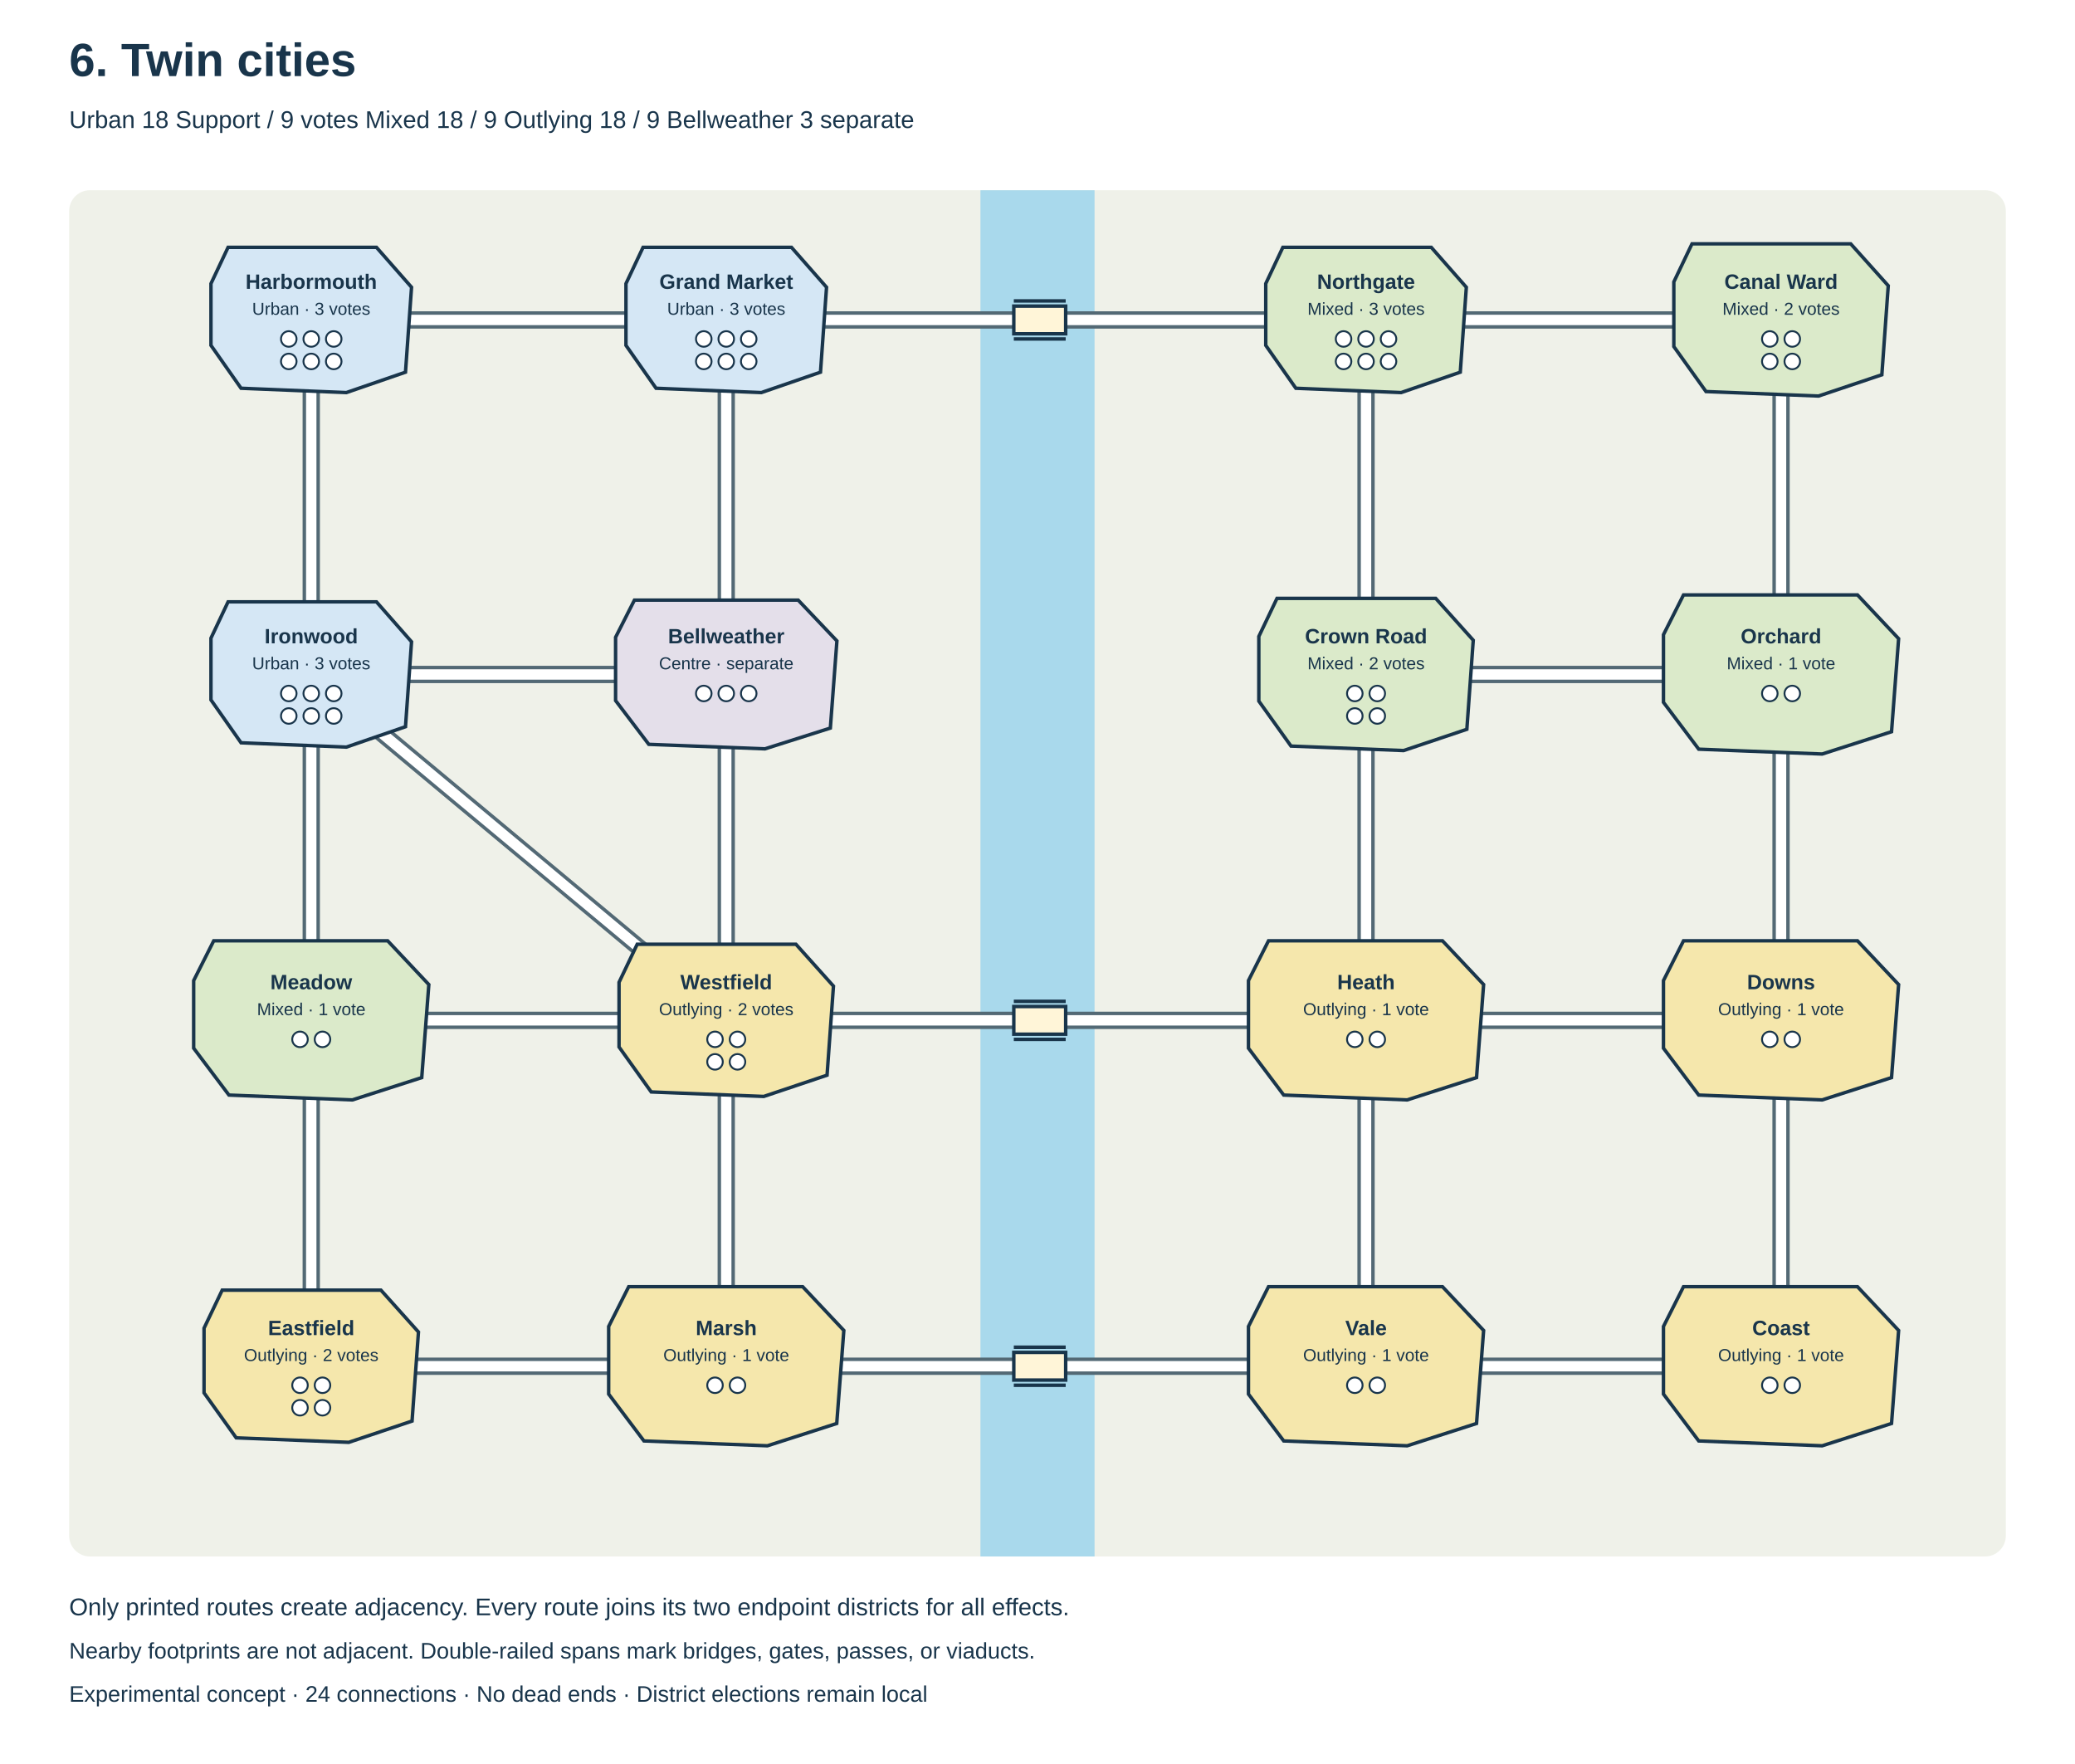
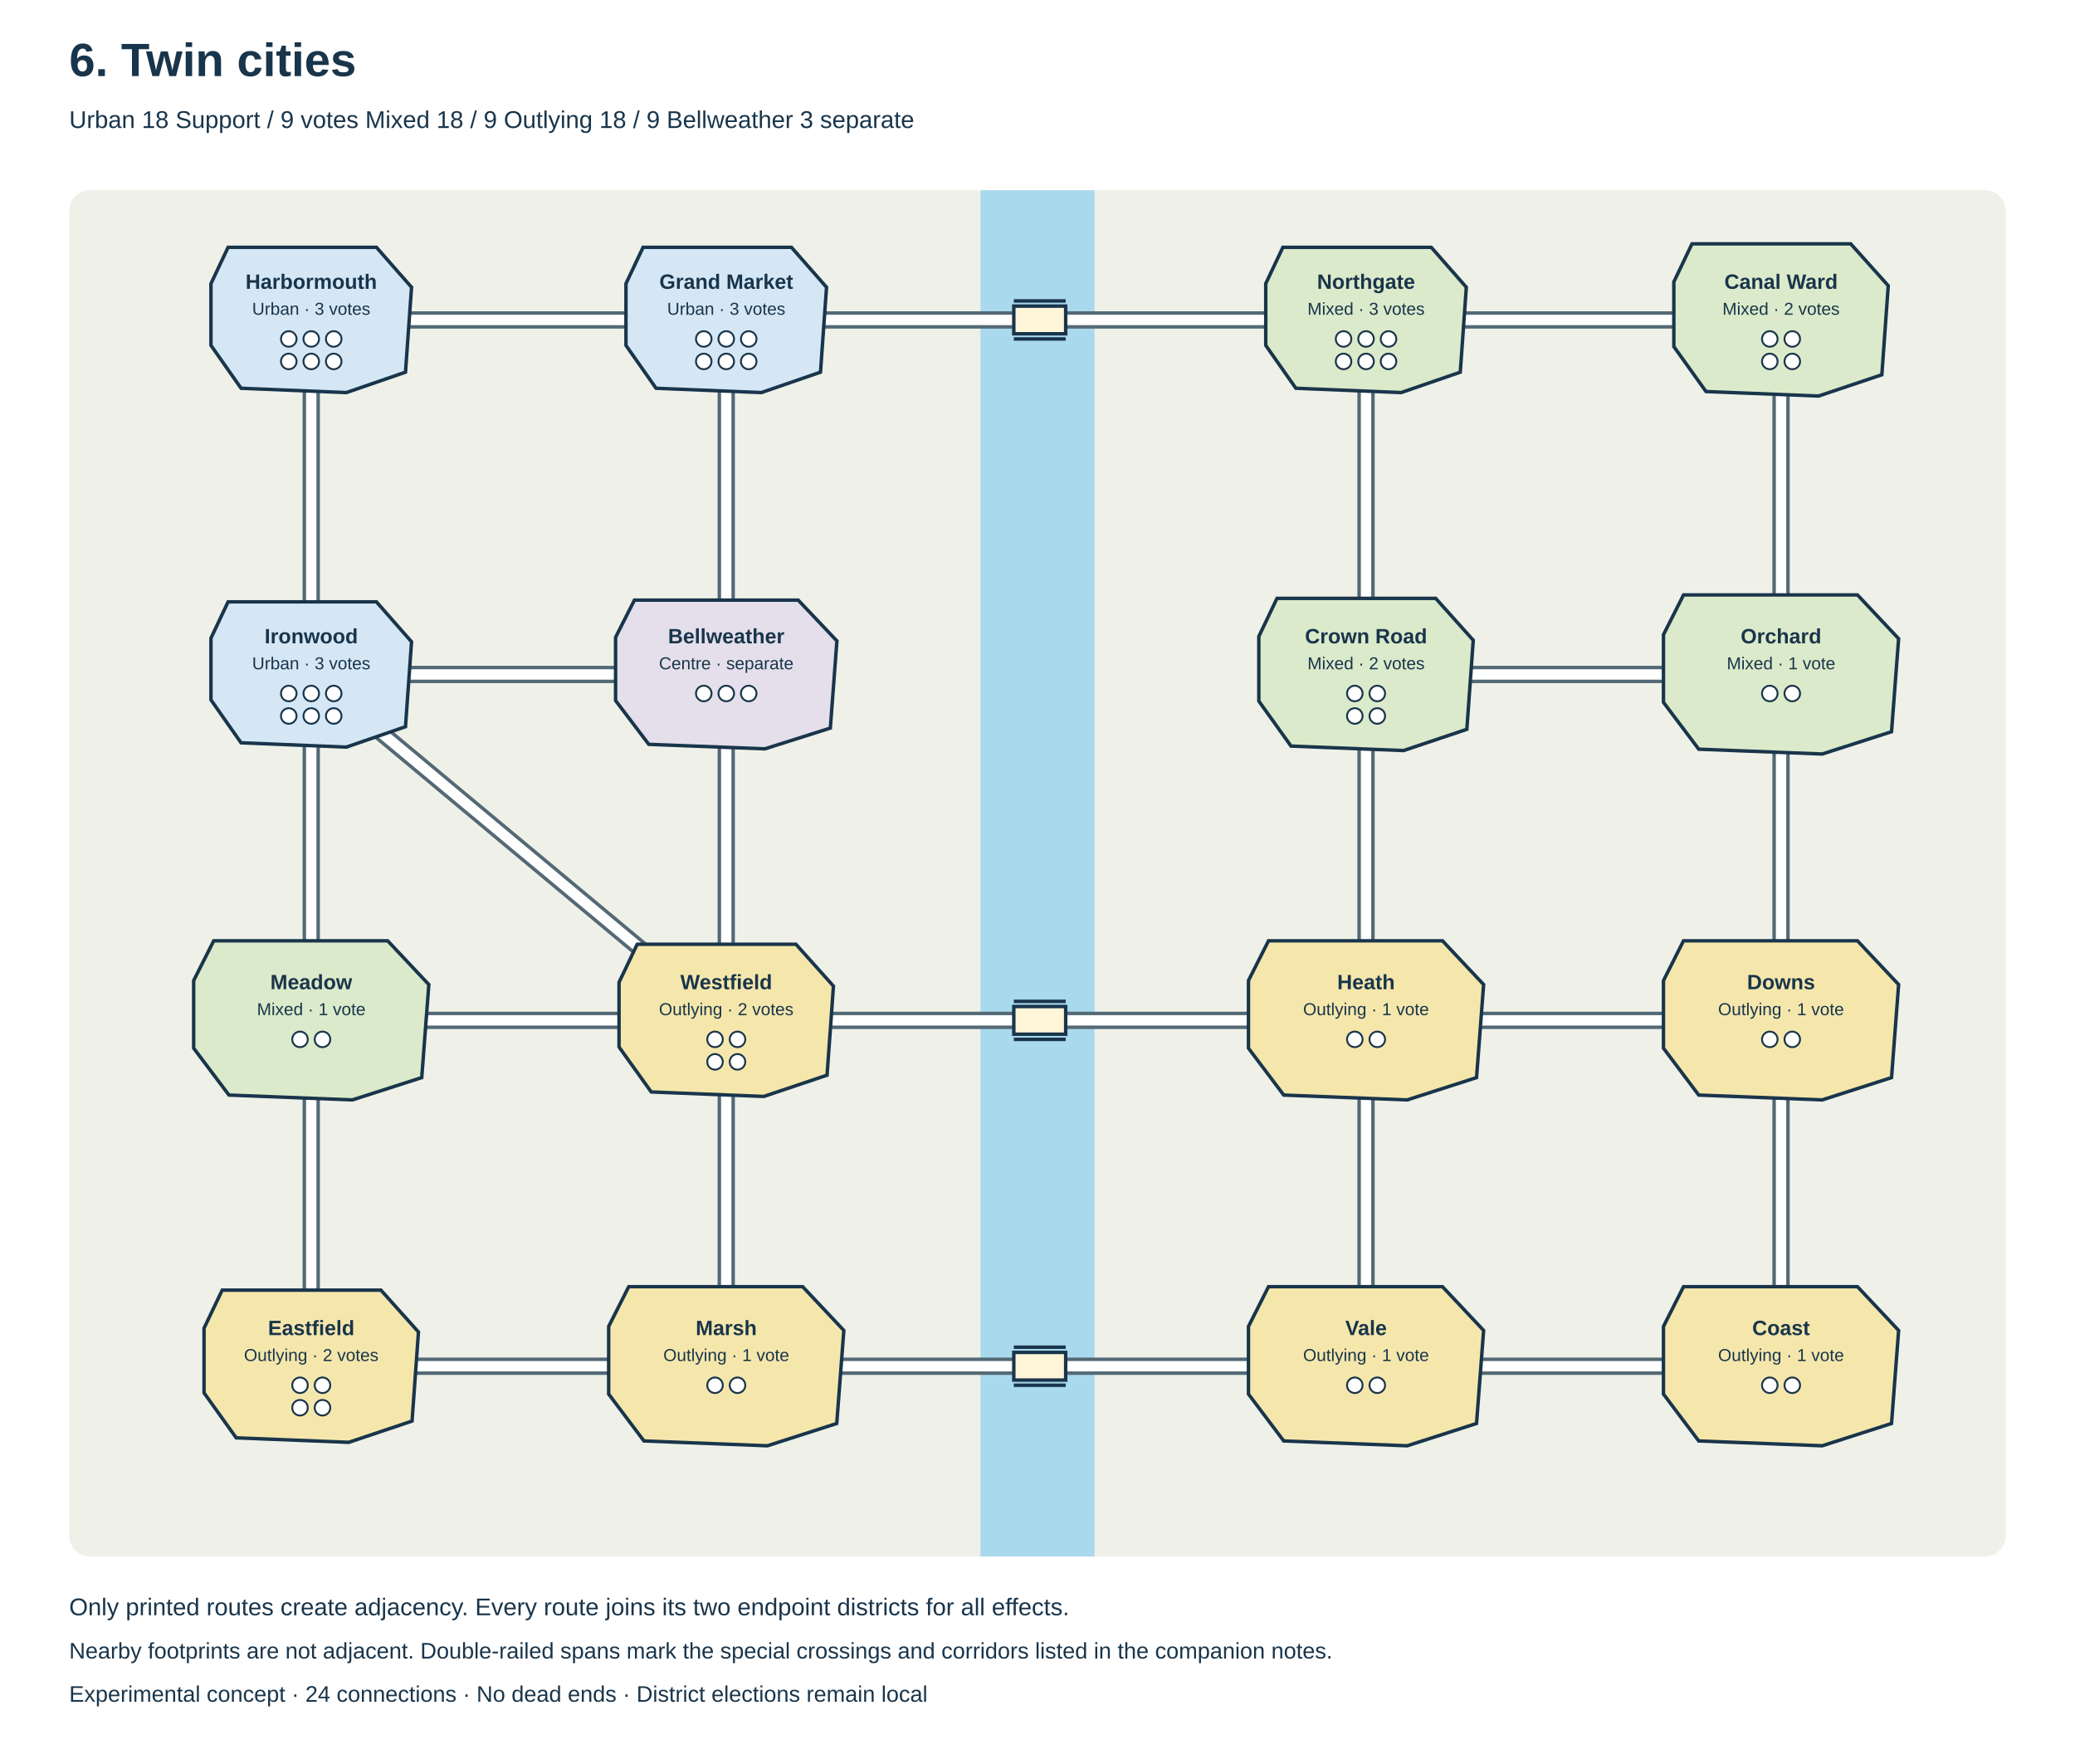
<svg xmlns="http://www.w3.org/2000/svg" viewBox="0 0 1200 1020" role="img" aria-labelledby="title desc">
  <style>text{font-family:Arial,sans-serif;fill:#19354b}.name{font-size:12px;font-weight:700}.detail{font-size:10px}.terrain{font-size:15px;font-style:italic;fill:#355564}</style>
  <rect width="1200" height="1020" fill="white" />
  <text x="40" y="44" font-size="27" font-weight="700">6. Twin cities</text>
  <text x="40" y="74" font-size="14">Urban 18 Support / 9 votes     Mixed 18 / 9     Outlying 18 / 9     Bellweather 3 separate</text>
  <rect x="40" y="110" width="1120" height="790" rx="12" fill="#eff1e9" />
  <polyline points="600.0,110.0 600.0,900.0" fill="none" stroke="#a9d9ec" stroke-width="66" stroke-linejoin="round" />
  <g data-route="B-D">
    <path d="M 420,185 L 790,185" fill="none" stroke="#536975" stroke-width="10" stroke-linecap="round" />
    <path d="M 420,185 L 790,185" fill="none" stroke="#ffffff" stroke-width="6" />
  </g>
  <g transform="translate(601.3 185.0) rotate(0.0)" aria-label="bridge">
    <rect x="-15" y="-8" width="30" height="16" fill="#fff5d8" stroke="#19354b" stroke-width="2" />
    <path d="M -15,-11 h30 M -15,11 h30" stroke="#19354b" stroke-width="2" />
  </g>
  <g data-route="I-L">
    <path d="M 420,590 L 790,590" fill="none" stroke="#536975" stroke-width="10" stroke-linecap="round" />
    <path d="M 420,590 L 790,590" fill="none" stroke="#ffffff" stroke-width="6" />
  </g>
  <g transform="translate(601.3 590.0) rotate(0.0)" aria-label="bridge">
    <rect x="-15" y="-8" width="30" height="16" fill="#fff5d8" stroke="#19354b" stroke-width="2" />
    <path d="M -15,-11 h30 M -15,11 h30" stroke="#19354b" stroke-width="2" />
  </g>
  <g data-route="K-N">
    <path d="M 420,790 L 790,790" fill="none" stroke="#536975" stroke-width="10" stroke-linecap="round" />
    <path d="M 420,790 L 790,790" fill="none" stroke="#ffffff" stroke-width="6" />
  </g>
  <g transform="translate(601.3 790.0) rotate(0.0)" aria-label="bridge">
    <rect x="-15" y="-8" width="30" height="16" fill="#fff5d8" stroke="#19354b" stroke-width="2" />
    <path d="M -15,-11 h30 M -15,11 h30" stroke="#19354b" stroke-width="2" />
  </g>
  <g data-route="C-H">
    <path d="M 180,390 L 180,590" fill="none" stroke="#536975" stroke-width="10" stroke-linecap="round" />
    <path d="M 180,390 L 180,590" fill="none" stroke="#ffffff" stroke-width="6" />
  </g>
  <g data-route="F-L">
    <path d="M 790,390 L 790,590" fill="none" stroke="#536975" stroke-width="10" stroke-linecap="round" />
    <path d="M 790,390 L 790,590" fill="none" stroke="#ffffff" stroke-width="6" />
  </g>
  <g data-route="G-M">
    <path d="M 1030,390 L 1030,590" fill="none" stroke="#536975" stroke-width="10" stroke-linecap="round" />
    <path d="M 1030,390 L 1030,590" fill="none" stroke="#ffffff" stroke-width="6" />
  </g>
  <g data-route="H-J">
    <path d="M 180,590 L 180,790" fill="none" stroke="#536975" stroke-width="10" stroke-linecap="round" />
    <path d="M 180,590 L 180,790" fill="none" stroke="#ffffff" stroke-width="6" />
  </g>
  <g data-route="I-K">
    <path d="M 420,590 L 420,790" fill="none" stroke="#536975" stroke-width="10" stroke-linecap="round" />
    <path d="M 420,590 L 420,790" fill="none" stroke="#ffffff" stroke-width="6" />
  </g>
  <g data-route="M-O">
    <path d="M 1030,590 L 1030,790" fill="none" stroke="#536975" stroke-width="10" stroke-linecap="round" />
    <path d="M 1030,590 L 1030,790" fill="none" stroke="#ffffff" stroke-width="6" />
  </g>
  <g data-route="X-I">
    <path d="M 420,390 L 420,590" fill="none" stroke="#536975" stroke-width="10" stroke-linecap="round" />
    <path d="M 420,390 L 420,590" fill="none" stroke="#ffffff" stroke-width="6" />
  </g>
  <g data-route="A-C">
    <path d="M 180,185 L 180,390" fill="none" stroke="#536975" stroke-width="10" stroke-linecap="round" />
    <path d="M 180,185 L 180,390" fill="none" stroke="#ffffff" stroke-width="6" />
  </g>
  <g data-route="B-X">
    <path d="M 420,185 L 420,390" fill="none" stroke="#536975" stroke-width="10" stroke-linecap="round" />
    <path d="M 420,185 L 420,390" fill="none" stroke="#ffffff" stroke-width="6" />
  </g>
  <g data-route="E-G">
    <path d="M 1030,185 L 1030,390" fill="none" stroke="#536975" stroke-width="10" stroke-linecap="round" />
    <path d="M 1030,185 L 1030,390" fill="none" stroke="#ffffff" stroke-width="6" />
  </g>
  <g data-route="A-B">
    <path d="M 180,185 L 420,185" fill="none" stroke="#536975" stroke-width="10" stroke-linecap="round" />
    <path d="M 180,185 L 420,185" fill="none" stroke="#ffffff" stroke-width="6" />
  </g>
  <g data-route="D-E">
    <path d="M 790,185 L 1030,185" fill="none" stroke="#536975" stroke-width="10" stroke-linecap="round" />
    <path d="M 790,185 L 1030,185" fill="none" stroke="#ffffff" stroke-width="6" />
  </g>
  <g data-route="L-N">
    <path d="M 790,590 L 790,790" fill="none" stroke="#536975" stroke-width="10" stroke-linecap="round" />
    <path d="M 790,590 L 790,790" fill="none" stroke="#ffffff" stroke-width="6" />
  </g>
  <g data-route="D-F">
    <path d="M 790,185 L 790,390" fill="none" stroke="#536975" stroke-width="10" stroke-linecap="round" />
    <path d="M 790,185 L 790,390" fill="none" stroke="#ffffff" stroke-width="6" />
  </g>
  <g data-route="C-X">
    <path d="M 180,390 L 420,390" fill="none" stroke="#536975" stroke-width="10" stroke-linecap="round" />
    <path d="M 180,390 L 420,390" fill="none" stroke="#ffffff" stroke-width="6" />
  </g>
  <g data-route="F-G">
    <path d="M 790,390 L 1030,390" fill="none" stroke="#536975" stroke-width="10" stroke-linecap="round" />
    <path d="M 790,390 L 1030,390" fill="none" stroke="#ffffff" stroke-width="6" />
  </g>
  <g data-route="H-I">
    <path d="M 180,590 L 420,590" fill="none" stroke="#536975" stroke-width="10" stroke-linecap="round" />
    <path d="M 180,590 L 420,590" fill="none" stroke="#ffffff" stroke-width="6" />
  </g>
  <g data-route="J-K">
    <path d="M 180,790 L 420,790" fill="none" stroke="#536975" stroke-width="10" stroke-linecap="round" />
    <path d="M 180,790 L 420,790" fill="none" stroke="#ffffff" stroke-width="6" />
  </g>
  <g data-route="L-M">
    <path d="M 790,590 L 1030,590" fill="none" stroke="#536975" stroke-width="10" stroke-linecap="round" />
    <path d="M 790,590 L 1030,590" fill="none" stroke="#ffffff" stroke-width="6" />
  </g>
  <g data-route="N-O">
    <path d="M 790,790 L 1030,790" fill="none" stroke="#536975" stroke-width="10" stroke-linecap="round" />
    <path d="M 790,790 L 1030,790" fill="none" stroke="#ffffff" stroke-width="6" />
  </g>
  <g data-route="C-I">
    <path d="M 180,390 L 420,590" fill="none" stroke="#536975" stroke-width="10" stroke-linecap="round" />
    <path d="M 180,390 L 420,590" fill="none" stroke="#ffffff" stroke-width="6" />
  </g>
  <g data-district="A">
    <polygon points="131.9,143.0 217.7,143.0 238.0,166.1 234.5,215.2 200.3,227.0 139.4,224.5 122.0,199.7 122.0,164.0" fill="#d5e7f5" stroke="#19354b" stroke-width="2" />
    <text class="name" x="180" y="167" text-anchor="middle">Harbormouth</text>
    <text class="detail" x="180" y="182" text-anchor="middle">Urban · 3 votes</text>
    <circle cx="167.0" cy="196" r="4.5" fill="white" stroke="#19354b" stroke-width="1.1" />
    <circle cx="180.0" cy="196" r="4.5" fill="white" stroke="#19354b" stroke-width="1.1" />
    <circle cx="193.0" cy="196" r="4.5" fill="white" stroke="#19354b" stroke-width="1.1" />
    <circle cx="167.0" cy="209" r="4.5" fill="white" stroke="#19354b" stroke-width="1.1" />
    <circle cx="180.0" cy="209" r="4.5" fill="white" stroke="#19354b" stroke-width="1.1" />
    <circle cx="193.0" cy="209" r="4.5" fill="white" stroke="#19354b" stroke-width="1.1" />
  </g>
  <g data-district="B">
    <polygon points="371.9,143.0 457.7,143.0 478.0,166.1 474.5,215.2 440.3,227.0 379.4,224.5 362.0,199.7 362.0,164.0" fill="#d5e7f5" stroke="#19354b" stroke-width="2" />
    <text class="name" x="420" y="167" text-anchor="middle">Grand Market</text>
    <text class="detail" x="420" y="182" text-anchor="middle">Urban · 3 votes</text>
    <circle cx="407.0" cy="196" r="4.5" fill="white" stroke="#19354b" stroke-width="1.1" />
    <circle cx="420.0" cy="196" r="4.5" fill="white" stroke="#19354b" stroke-width="1.1" />
    <circle cx="433.0" cy="196" r="4.5" fill="white" stroke="#19354b" stroke-width="1.1" />
    <circle cx="407.0" cy="209" r="4.5" fill="white" stroke="#19354b" stroke-width="1.1" />
    <circle cx="420.0" cy="209" r="4.5" fill="white" stroke="#19354b" stroke-width="1.1" />
    <circle cx="433.0" cy="209" r="4.5" fill="white" stroke="#19354b" stroke-width="1.1" />
  </g>
  <g data-district="C">
    <polygon points="131.9,348.0 217.7,348.0 238.0,371.1 234.5,420.2 200.3,432.0 139.4,429.5 122.0,404.7 122.0,369.0" fill="#d5e7f5" stroke="#19354b" stroke-width="2" />
    <text class="name" x="180" y="372" text-anchor="middle">Ironwood</text>
    <text class="detail" x="180" y="387" text-anchor="middle">Urban · 3 votes</text>
    <circle cx="167.0" cy="401" r="4.5" fill="white" stroke="#19354b" stroke-width="1.1" />
    <circle cx="180.0" cy="401" r="4.5" fill="white" stroke="#19354b" stroke-width="1.1" />
    <circle cx="193.0" cy="401" r="4.5" fill="white" stroke="#19354b" stroke-width="1.1" />
    <circle cx="167.0" cy="414" r="4.5" fill="white" stroke="#19354b" stroke-width="1.1" />
    <circle cx="180.0" cy="414" r="4.5" fill="white" stroke="#19354b" stroke-width="1.1" />
    <circle cx="193.0" cy="414" r="4.5" fill="white" stroke="#19354b" stroke-width="1.1" />
  </g>
  <g data-district="X">
    <polygon points="366.9,347.0 461.6,347.0 484.0,370.6 480.2,421.0 442.4,433.0 375.2,430.4 356.0,405.1 356.0,368.5" fill="#e4dfea" stroke="#19354b" stroke-width="2" />
    <text class="name" x="420" y="372" text-anchor="middle">Bellweather</text>
    <text class="detail" x="420" y="387" text-anchor="middle">Centre · separate</text>
    <circle cx="407.0" cy="401" r="4.5" fill="white" stroke="#19354b" stroke-width="1.1" />
    <circle cx="420.0" cy="401" r="4.5" fill="white" stroke="#19354b" stroke-width="1.1" />
    <circle cx="433.0" cy="401" r="4.5" fill="white" stroke="#19354b" stroke-width="1.1" />
  </g>
  <g data-district="D">
    <polygon points="741.9,143.0 827.7,143.0 848.0,166.1 844.5,215.2 810.3,227.0 749.4,224.5 732.0,199.7 732.0,164.0" fill="#dbeaca" stroke="#19354b" stroke-width="2" />
    <text class="name" x="790" y="167" text-anchor="middle">Northgate</text>
    <text class="detail" x="790" y="182" text-anchor="middle">Mixed · 3 votes</text>
    <circle cx="777.0" cy="196" r="4.5" fill="white" stroke="#19354b" stroke-width="1.1" />
    <circle cx="790.0" cy="196" r="4.5" fill="white" stroke="#19354b" stroke-width="1.1" />
    <circle cx="803.0" cy="196" r="4.5" fill="white" stroke="#19354b" stroke-width="1.1" />
    <circle cx="777.0" cy="209" r="4.5" fill="white" stroke="#19354b" stroke-width="1.1" />
    <circle cx="790.0" cy="209" r="4.5" fill="white" stroke="#19354b" stroke-width="1.1" />
    <circle cx="803.0" cy="209" r="4.5" fill="white" stroke="#19354b" stroke-width="1.1" />
  </g>
  <g data-district="E">
    <polygon points="978.5,141.0 1070.3,141.0 1092.0,165.2 1088.3,216.7 1051.7,229.0 986.6,226.4 968.0,200.4 968.0,163.0" fill="#dbeaca" stroke="#19354b" stroke-width="2" />
    <text class="name" x="1030" y="167" text-anchor="middle">Canal Ward</text>
    <text class="detail" x="1030" y="182" text-anchor="middle">Mixed · 2 votes</text>
    <circle cx="1023.5" cy="196" r="4.5" fill="white" stroke="#19354b" stroke-width="1.1" />
    <circle cx="1036.5" cy="196" r="4.5" fill="white" stroke="#19354b" stroke-width="1.1" />
    <circle cx="1023.5" cy="209" r="4.5" fill="white" stroke="#19354b" stroke-width="1.1" />
    <circle cx="1036.5" cy="209" r="4.5" fill="white" stroke="#19354b" stroke-width="1.1" />
  </g>
  <g data-district="F">
    <polygon points="738.5,346.0 830.3,346.0 852.0,370.2 848.3,421.7 811.7,434.0 746.6,431.4 728.0,405.4 728.0,368.0" fill="#dbeaca" stroke="#19354b" stroke-width="2" />
    <text class="name" x="790" y="372" text-anchor="middle">Crown Road</text>
    <text class="detail" x="790" y="387" text-anchor="middle">Mixed · 2 votes</text>
    <circle cx="783.5" cy="401" r="4.5" fill="white" stroke="#19354b" stroke-width="1.1" />
    <circle cx="796.5" cy="401" r="4.5" fill="white" stroke="#19354b" stroke-width="1.1" />
    <circle cx="783.5" cy="414" r="4.5" fill="white" stroke="#19354b" stroke-width="1.1" />
    <circle cx="796.5" cy="414" r="4.5" fill="white" stroke="#19354b" stroke-width="1.1" />
  </g>
  <g data-district="G">
    <polygon points="973.6,344.0 1074.2,344.0 1098.0,369.3 1093.9,423.1 1053.8,436.0 982.4,433.2 962.0,406.1 962.0,367.0" fill="#dbeaca" stroke="#19354b" stroke-width="2" />
    <text class="name" x="1030" y="372" text-anchor="middle">Orchard</text>
    <text class="detail" x="1030" y="387" text-anchor="middle">Mixed · 1 vote</text>
    <circle cx="1023.5" cy="401" r="4.5" fill="white" stroke="#19354b" stroke-width="1.1" />
    <circle cx="1036.5" cy="401" r="4.5" fill="white" stroke="#19354b" stroke-width="1.1" />
  </g>
  <g data-district="H">
    <polygon points="123.6,544.0 224.2,544.0 248.0,569.3 243.9,623.1 203.8,636.0 132.4,633.2 112.0,606.1 112.0,567.0" fill="#dbeaca" stroke="#19354b" stroke-width="2" />
    <text class="name" x="180" y="572" text-anchor="middle">Meadow</text>
    <text class="detail" x="180" y="587" text-anchor="middle">Mixed · 1 vote</text>
    <circle cx="173.5" cy="601" r="4.5" fill="white" stroke="#19354b" stroke-width="1.1" />
    <circle cx="186.5" cy="601" r="4.5" fill="white" stroke="#19354b" stroke-width="1.1" />
  </g>
  <g data-district="I">
    <polygon points="368.5,546.0 460.3,546.0 482.0,570.2 478.3,621.7 441.7,634.0 376.6,631.4 358.0,605.4 358.0,568.0" fill="#f5e7ac" stroke="#19354b" stroke-width="2" />
    <text class="name" x="420" y="572" text-anchor="middle">Westfield</text>
    <text class="detail" x="420" y="587" text-anchor="middle">Outlying · 2 votes</text>
    <circle cx="413.5" cy="601" r="4.5" fill="white" stroke="#19354b" stroke-width="1.1" />
    <circle cx="426.5" cy="601" r="4.5" fill="white" stroke="#19354b" stroke-width="1.1" />
    <circle cx="413.5" cy="614" r="4.5" fill="white" stroke="#19354b" stroke-width="1.1" />
    <circle cx="426.5" cy="614" r="4.5" fill="white" stroke="#19354b" stroke-width="1.1" />
  </g>
  <g data-district="J">
    <polygon points="128.5,746.0 220.3,746.0 242.0,770.2 238.3,821.7 201.7,834.0 136.6,831.4 118.0,805.4 118.0,768.0" fill="#f5e7ac" stroke="#19354b" stroke-width="2" />
    <text class="name" x="180" y="772" text-anchor="middle">Eastfield</text>
    <text class="detail" x="180" y="787" text-anchor="middle">Outlying · 2 votes</text>
    <circle cx="173.5" cy="801" r="4.5" fill="white" stroke="#19354b" stroke-width="1.1" />
    <circle cx="186.5" cy="801" r="4.5" fill="white" stroke="#19354b" stroke-width="1.1" />
    <circle cx="173.5" cy="814" r="4.5" fill="white" stroke="#19354b" stroke-width="1.1" />
    <circle cx="186.5" cy="814" r="4.5" fill="white" stroke="#19354b" stroke-width="1.1" />
  </g>
  <g data-district="K">
    <polygon points="363.6,744.0 464.2,744.0 488.0,769.3 483.9,823.1 443.8,836.0 372.4,833.2 352.0,806.1 352.0,767.0" fill="#f5e7ac" stroke="#19354b" stroke-width="2" />
    <text class="name" x="420" y="772" text-anchor="middle">Marsh</text>
    <text class="detail" x="420" y="787" text-anchor="middle">Outlying · 1 vote</text>
    <circle cx="413.5" cy="801" r="4.5" fill="white" stroke="#19354b" stroke-width="1.1" />
    <circle cx="426.5" cy="801" r="4.5" fill="white" stroke="#19354b" stroke-width="1.1" />
  </g>
  <g data-district="L">
    <polygon points="733.6,544.0 834.2,544.0 858.0,569.3 853.9,623.1 813.8,636.0 742.4,633.2 722.0,606.1 722.0,567.0" fill="#f5e7ac" stroke="#19354b" stroke-width="2" />
    <text class="name" x="790" y="572" text-anchor="middle">Heath</text>
    <text class="detail" x="790" y="587" text-anchor="middle">Outlying · 1 vote</text>
    <circle cx="783.5" cy="601" r="4.5" fill="white" stroke="#19354b" stroke-width="1.1" />
    <circle cx="796.5" cy="601" r="4.5" fill="white" stroke="#19354b" stroke-width="1.1" />
  </g>
  <g data-district="M">
    <polygon points="973.6,544.0 1074.2,544.0 1098.0,569.3 1093.9,623.1 1053.8,636.0 982.4,633.2 962.0,606.1 962.0,567.0" fill="#f5e7ac" stroke="#19354b" stroke-width="2" />
    <text class="name" x="1030" y="572" text-anchor="middle">Downs</text>
    <text class="detail" x="1030" y="587" text-anchor="middle">Outlying · 1 vote</text>
    <circle cx="1023.5" cy="601" r="4.5" fill="white" stroke="#19354b" stroke-width="1.1" />
    <circle cx="1036.5" cy="601" r="4.5" fill="white" stroke="#19354b" stroke-width="1.1" />
  </g>
  <g data-district="N">
    <polygon points="733.6,744.0 834.2,744.0 858.0,769.3 853.9,823.1 813.8,836.0 742.4,833.2 722.0,806.1 722.0,767.0" fill="#f5e7ac" stroke="#19354b" stroke-width="2" />
    <text class="name" x="790" y="772" text-anchor="middle">Vale</text>
    <text class="detail" x="790" y="787" text-anchor="middle">Outlying · 1 vote</text>
    <circle cx="783.5" cy="801" r="4.5" fill="white" stroke="#19354b" stroke-width="1.1" />
    <circle cx="796.5" cy="801" r="4.5" fill="white" stroke="#19354b" stroke-width="1.1" />
  </g>
  <g data-district="O">
    <polygon points="973.6,744.0 1074.2,744.0 1098.0,769.3 1093.9,823.1 1053.8,836.0 982.4,833.2 962.0,806.1 962.0,767.0" fill="#f5e7ac" stroke="#19354b" stroke-width="2" />
    <text class="name" x="1030" y="772" text-anchor="middle">Coast</text>
    <text class="detail" x="1030" y="787" text-anchor="middle">Outlying · 1 vote</text>
    <circle cx="1023.5" cy="801" r="4.5" fill="white" stroke="#19354b" stroke-width="1.1" />
    <circle cx="1036.5" cy="801" r="4.5" fill="white" stroke="#19354b" stroke-width="1.1" />
  </g>
  <text x="40" y="934" font-size="14">Only printed routes create adjacency. Every route joins its two endpoint districts for all effects.</text>
-   <text x="40" y="959" font-size="13">Nearby footprints are not adjacent. Double-railed spans mark bridges, gates, passes, or viaducts.</text>
+   <text x="40" y="959" font-size="13">Nearby footprints are not adjacent. Double-railed spans mark the special crossings and corridors listed in the companion notes.</text>
  <text x="40" y="984" font-size="13">Experimental concept · 24 connections · No dead ends · District elections remain local</text>
</svg>
